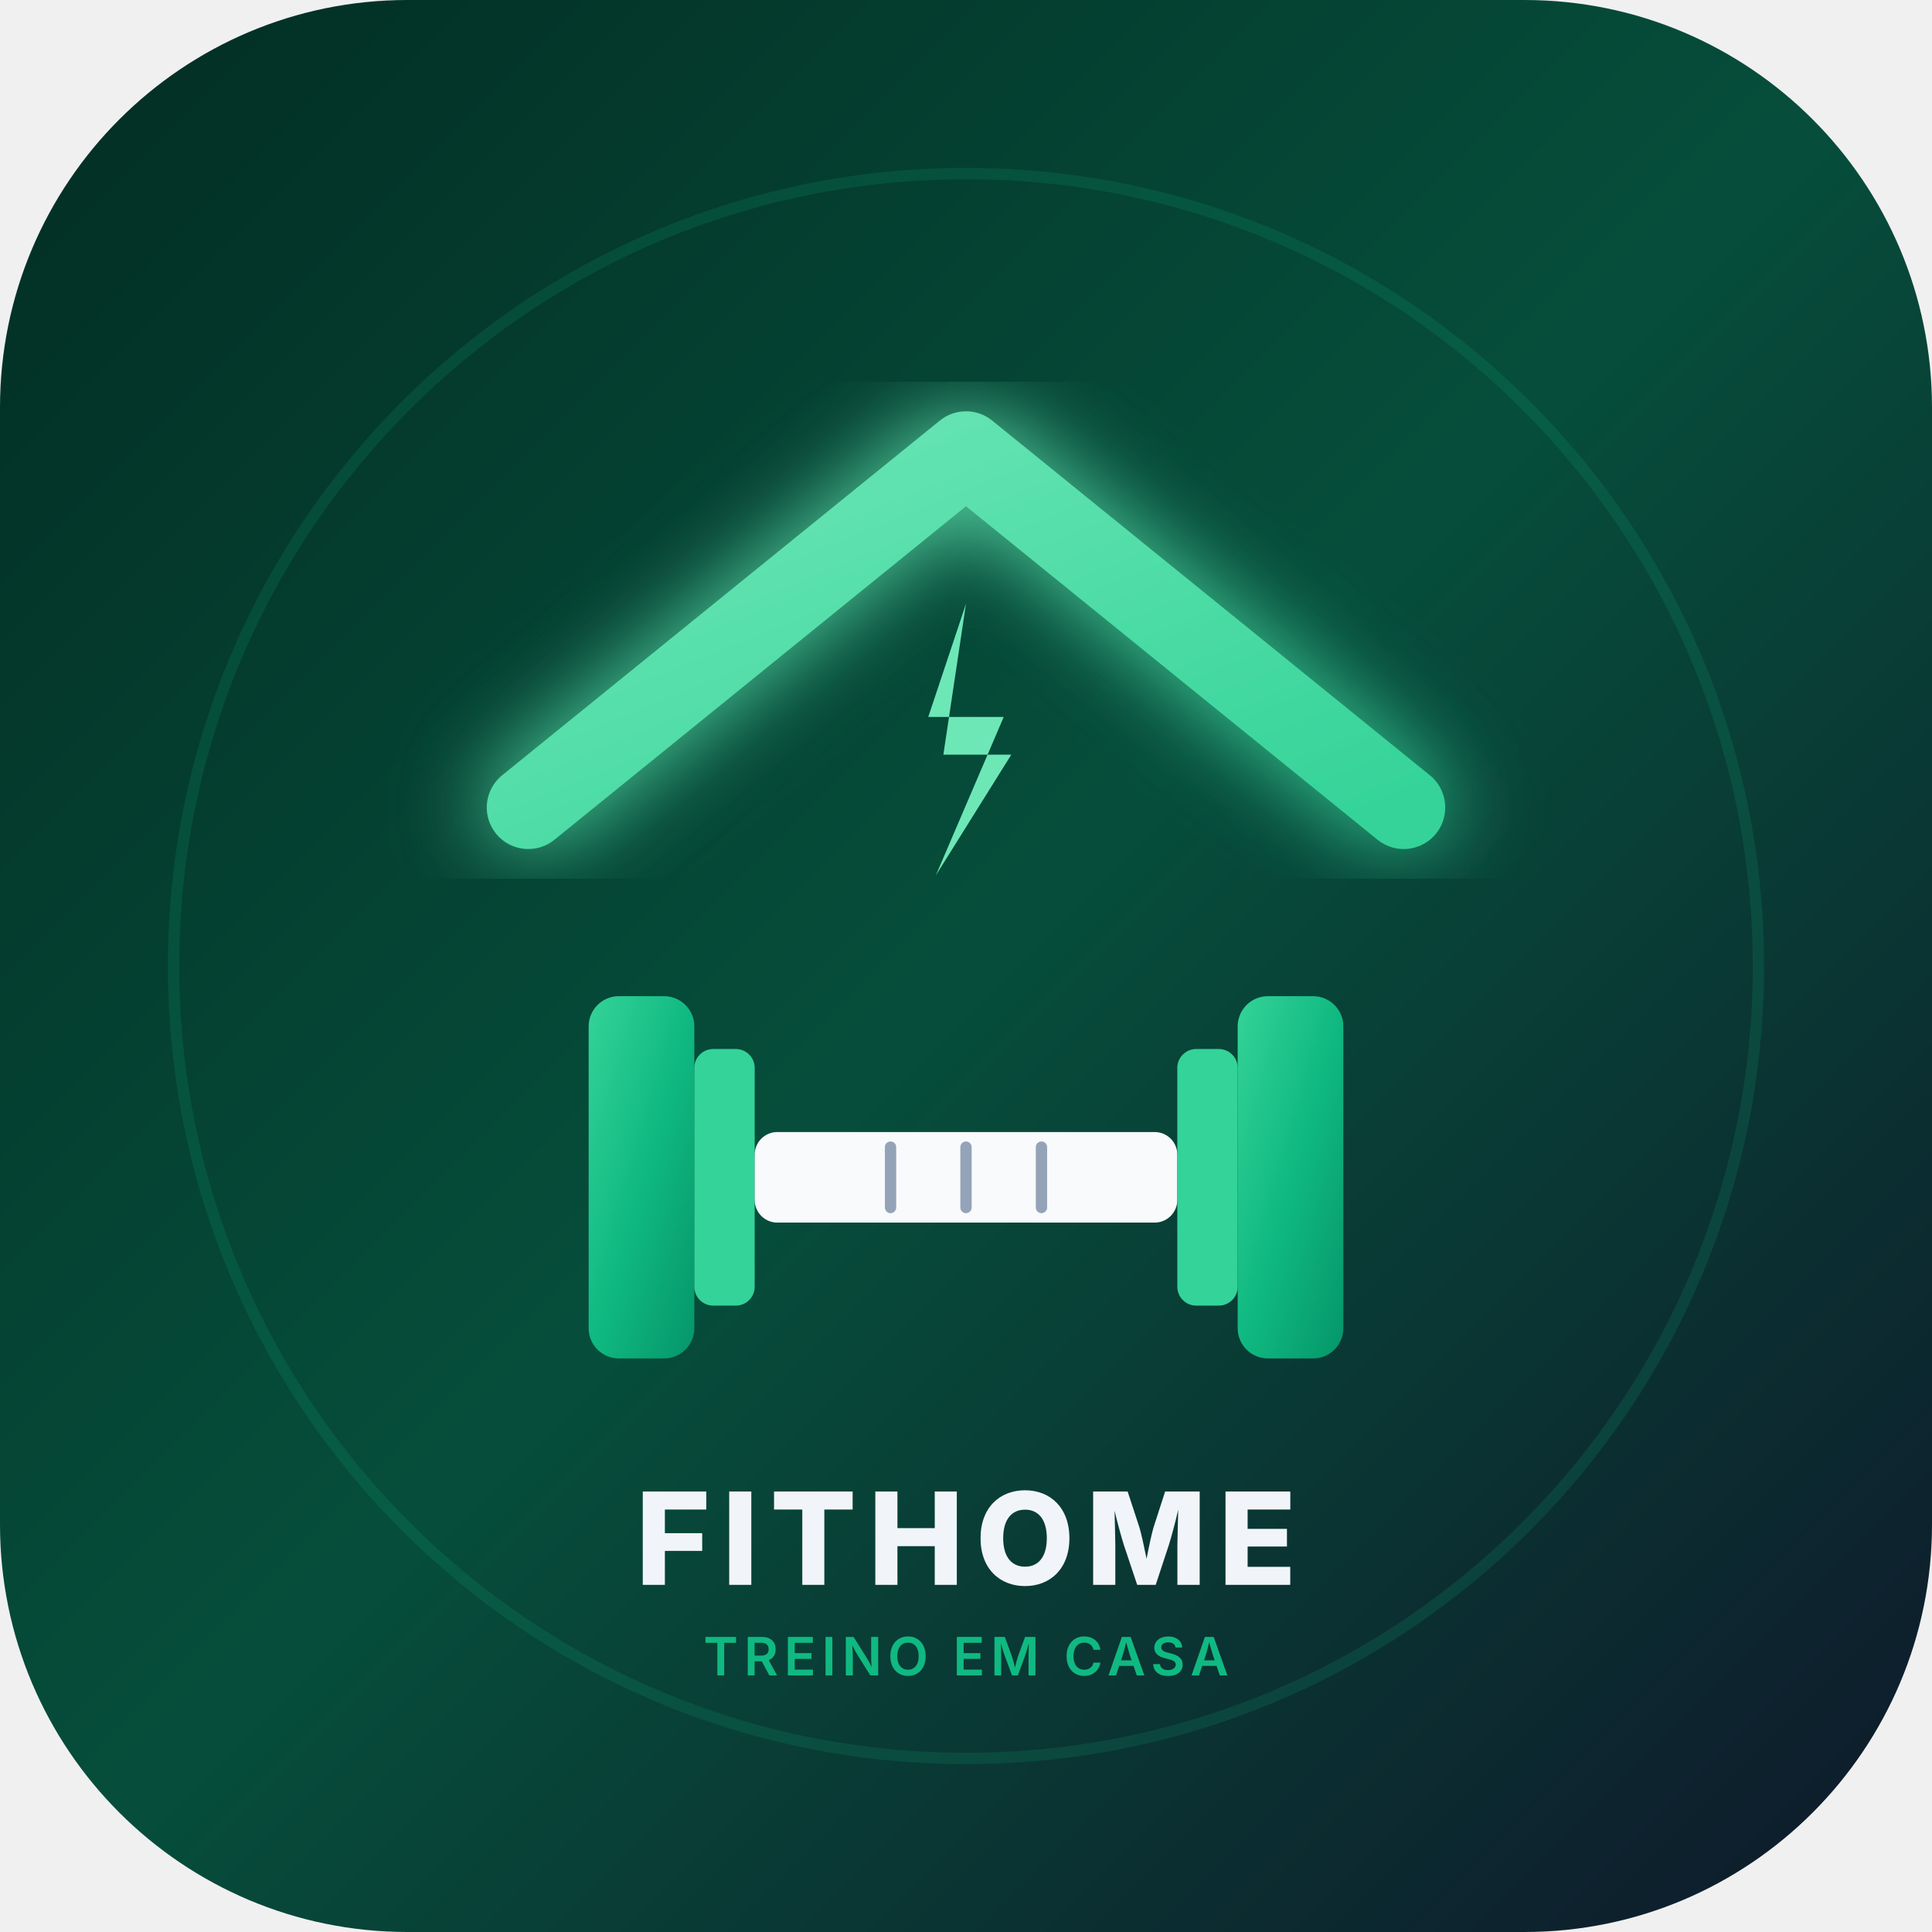
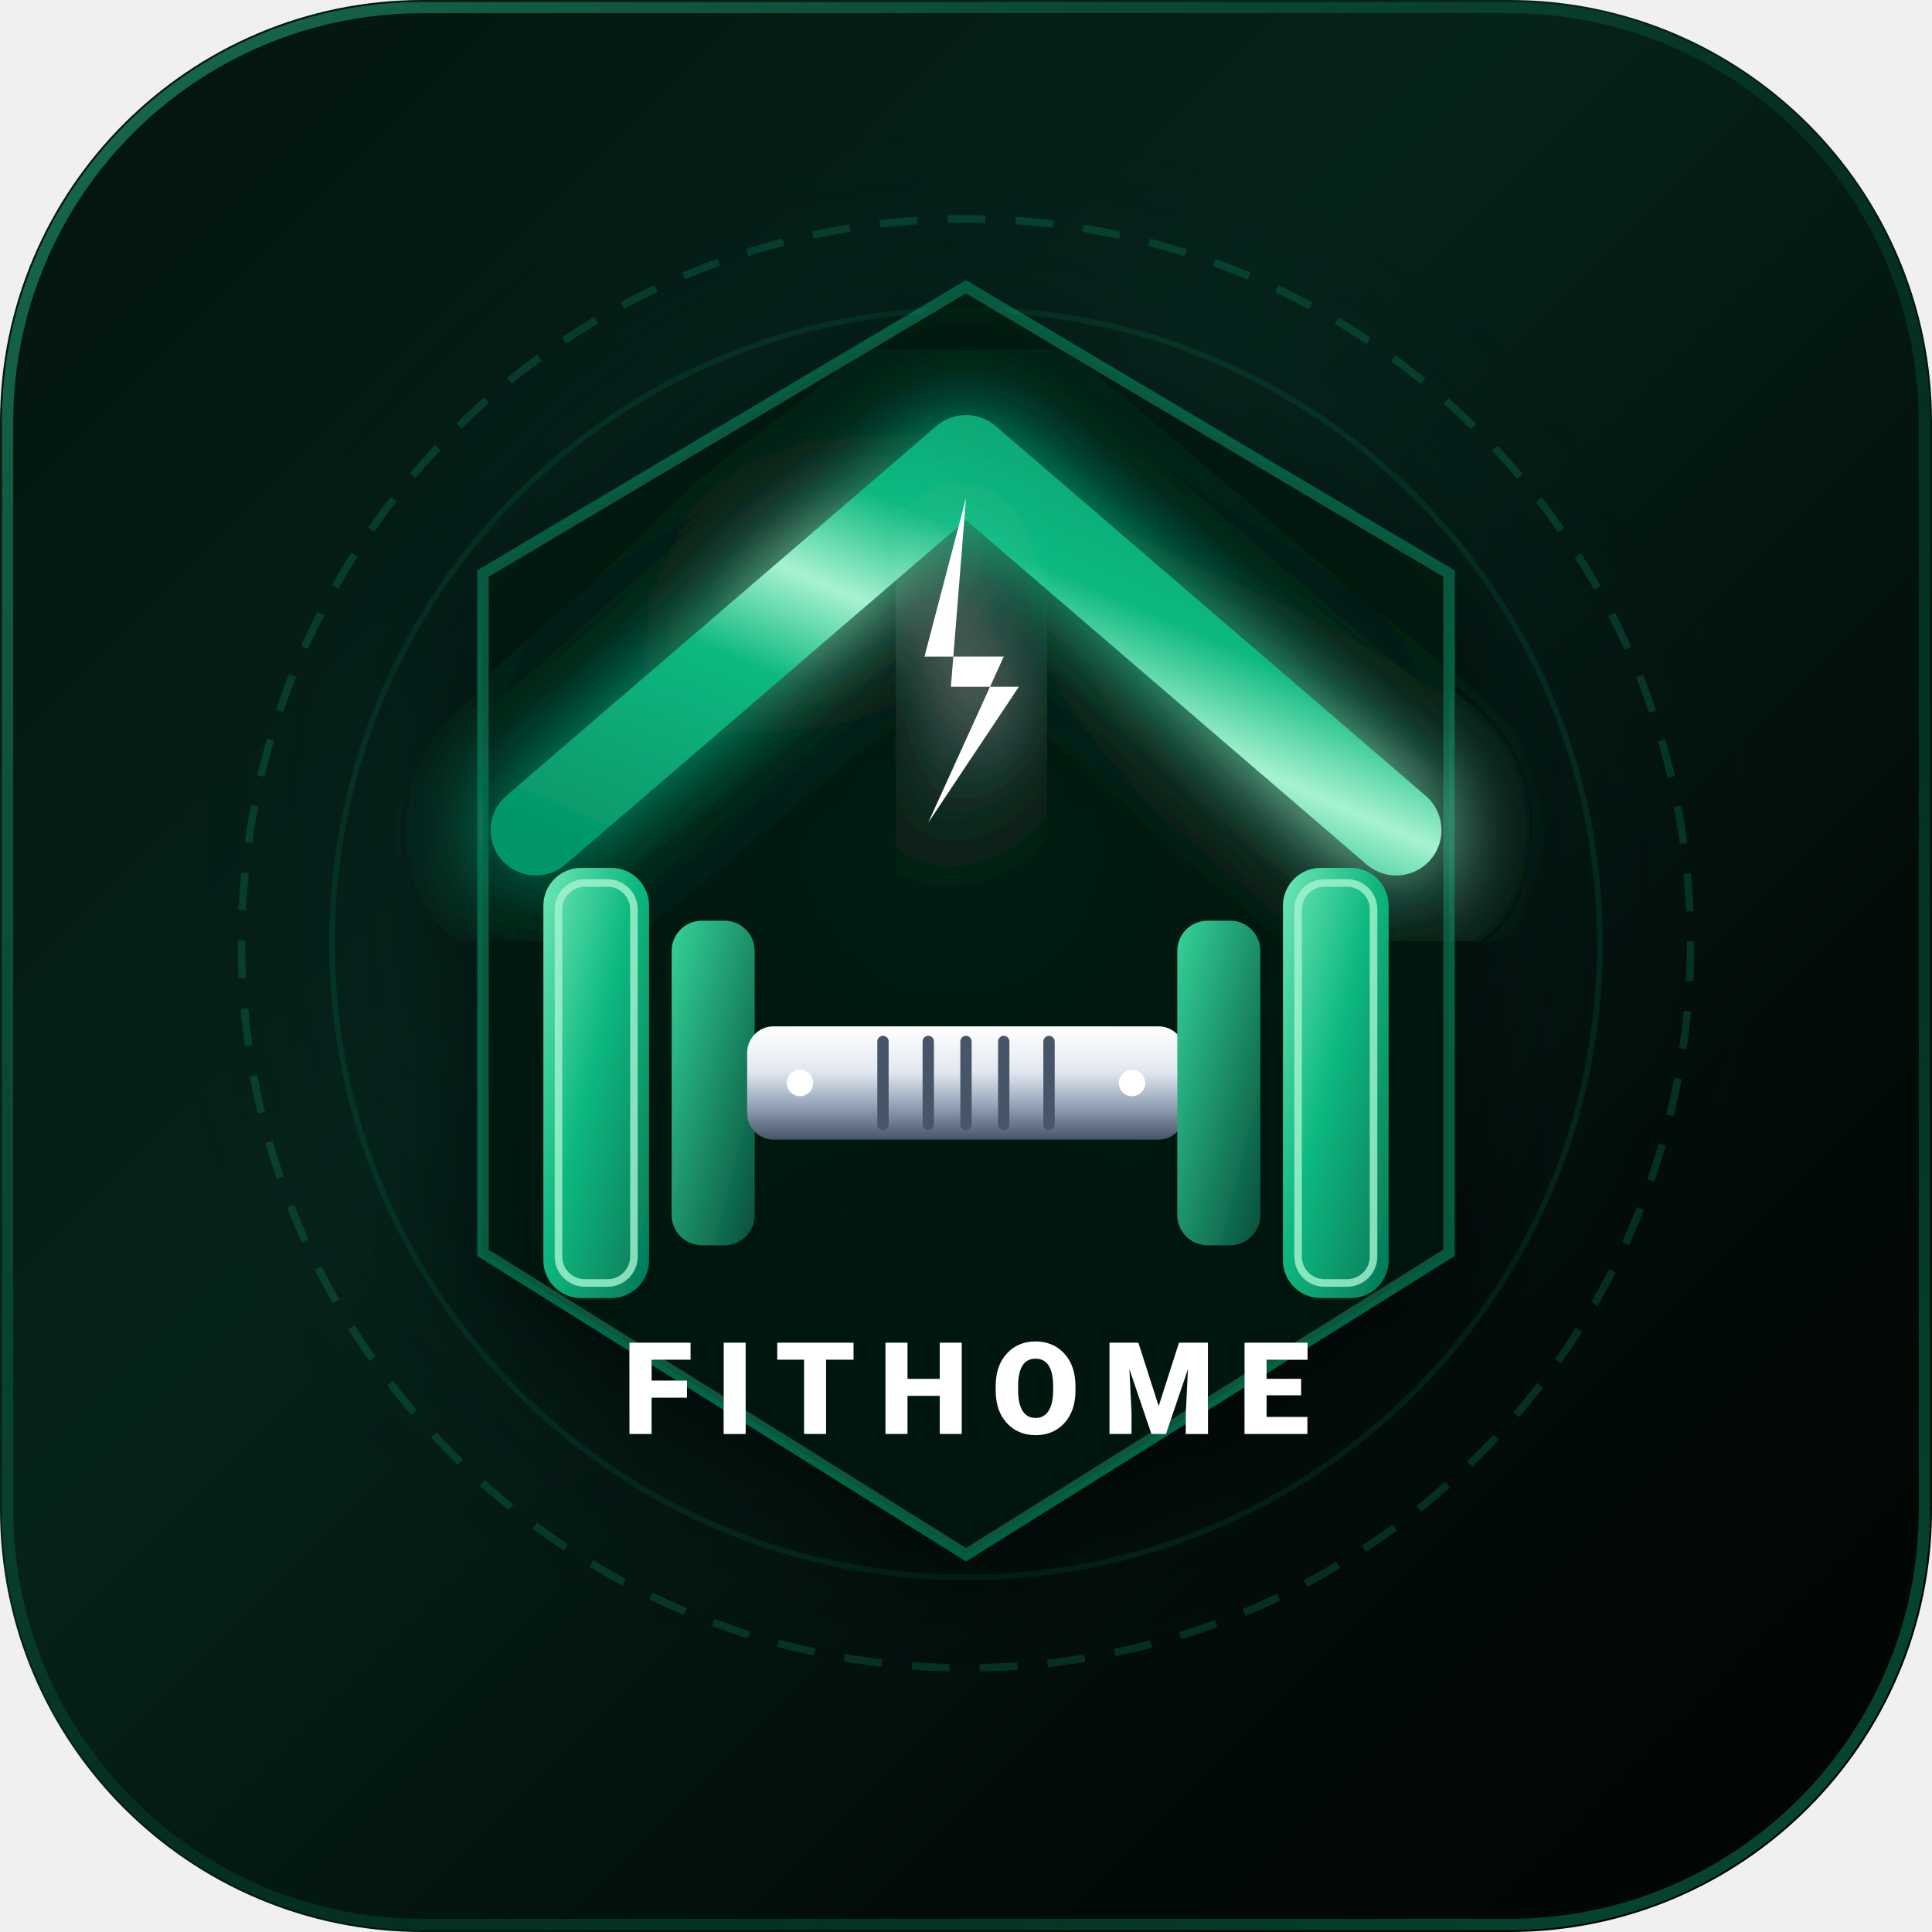
<svg xmlns="http://www.w3.org/2000/svg" viewBox="0 0 512 512" width="512" height="512">
  <defs>
+     <radialGradient id="ambientGlow" cx="50%" cy="46%" r="55%">
+       <stop offset="0%" stop-color="#10b981" stop-opacity="0.38" />
+       <stop offset="55%" stop-color="#042f2e" stop-opacity="0.18" />
+       <stop offset="100%" stop-color="#020617" stop-opacity="0" />
+     </radialGradient>
    <linearGradient id="bgGrad" x1="0%" y1="0%" x2="100%" y2="100%">
-       <stop offset="0%" stop-color="#022c22" />
-       <stop offset="50%" stop-color="#064e3b" />
-       <stop offset="100%" stop-color="#0f172a" />
+       <stop offset="0%" stop-color="#03130e" />
+       <stop offset="40%" stop-color="#06231a" />
+       <stop offset="75%" stop-color="#020b08" />
+       <stop offset="100%" stop-color="#010403" />
    </linearGradient>
-     <linearGradient id="primaryGrad" x1="0%" y1="0%" x2="100%" y2="100%">
-       <stop offset="0%" stop-color="#34d399" />
-       <stop offset="50%" stop-color="#10b981" />
+     <linearGradient id="borderGrad" x1="0%" y1="0%" x2="100%" y2="100%">
+       <stop offset="0%" stop-color="#34d399" stop-opacity="0.8" />
+       <stop offset="50%" stop-color="#059669" stop-opacity="0.25" />
+       <stop offset="100%" stop-color="#10b981" stop-opacity="0.65" />
+     </linearGradient>
+     <linearGradient id="neonGreen" x1="0%" y1="0%" x2="100%" y2="100%">
+       <stop offset="0%" stop-color="#6ee7b7" />
+       <stop offset="45%" stop-color="#10b981" />
+       <stop offset="100%" stop-color="#047857" />
+     </linearGradient>
+     <linearGradient id="roofGrad" x1="0%" y1="100%" x2="100%" y2="0%">
+       <stop offset="0%" stop-color="#059669" />
+       <stop offset="35%" stop-color="#10b981" />
+       <stop offset="50%" stop-color="#a7f3d0" />
+       <stop offset="65%" stop-color="#10b981" />
      <stop offset="100%" stop-color="#059669" />
    </linearGradient>
-     <linearGradient id="accentGrad" x1="0%" y1="0%" x2="100%" y2="100%">
-       <stop offset="0%" stop-color="#6ee7b7" />
-       <stop offset="100%" stop-color="#34d399" />
+     <linearGradient id="silverChrome" x1="0%" y1="0%" x2="0%" y2="100%">
+       <stop offset="0%" stop-color="#ffffff" />
+       <stop offset="40%" stop-color="#e2e8f0" />
+       <stop offset="70%" stop-color="#94a3b8" />
+       <stop offset="100%" stop-color="#475569" />
    </linearGradient>
-     <filter id="glow" x="-20%" y="-20%" width="140%" height="140%">
-       <feGaussianBlur stdDeviation="12" result="blur" />
-       <feComposite in="SourceGraphic" in2="blur" operator="over" />
+     <linearGradient id="plateInner" x1="0%" y1="0%" x2="100%" y2="100%">
+       <stop offset="0%" stop-color="#34d399" />
+       <stop offset="100%" stop-color="#064e3b" />
+     </linearGradient>
+     <filter id="neonBloom" x="-30%" y="-30%" width="160%" height="160%">
+       <feGaussianBlur stdDeviation="12" result="glow" />
+       <feMerge>
+         <feMergeNode in="glow" />
+         <feMergeNode in="SourceGraphic" />
+       </feMerge>
+     </filter>
+     <filter id="iconShadow" x="-20%" y="-20%" width="140%" height="140%">
+       <feDropShadow dx="0" dy="10" stdDeviation="16" flood-color="#000000" flood-opacity="0.8" />
    </filter>
  </defs>
-   <rect width="512" height="512" rx="108" fill="url(#bgGrad)" />
-   <circle cx="256" cy="256" r="210" fill="none" stroke="#10b981" stroke-width="3" stroke-opacity="0.15" />
-   <g transform="translate(0, -6)">
-     <path d="M140 220 L256 126 L372 220" fill="none" stroke="url(#accentGrad)" stroke-width="22" stroke-linecap="round" stroke-linejoin="round" filter="url(#glow)" />
-     <rect x="156" y="270" width="28" height="96" rx="8" fill="url(#primaryGrad)" />
-     <rect x="184" y="284" width="16" height="68" rx="5" fill="#34d399" />
-     <rect x="200" y="306" width="112" height="24" rx="6" fill="#f8fafc" />
-     <line x1="236" y1="310" x2="236" y2="326" stroke="#94a3b8" stroke-width="3" stroke-linecap="round" />
-     <line x1="256" y1="310" x2="256" y2="326" stroke="#94a3b8" stroke-width="3" stroke-linecap="round" />
-     <line x1="276" y1="310" x2="276" y2="326" stroke="#94a3b8" stroke-width="3" stroke-linecap="round" />
-     <rect x="312" y="284" width="16" height="68" rx="5" fill="#34d399" />
-     <rect x="328" y="270" width="28" height="96" rx="8" fill="url(#primaryGrad)" />
-     <path d="M256 166 L246 196 L266 196 L248 238 L268 206 L250 206 Z" fill="#6ee7b7" />
+   <rect width="512" height="512" rx="112" fill="url(#bgGrad)" />
+   <rect x="2" y="2" width="508" height="508" rx="110" fill="none" stroke="url(#borderGrad)" stroke-width="3" stroke-opacity="0.6" />
+   <circle cx="256" cy="245" r="210" fill="url(#ambientGlow)" />
+   <circle cx="256" cy="250" r="192" fill="none" stroke="#10b981" stroke-width="2" stroke-opacity="0.2" stroke-dasharray="10 8" />
+   <circle cx="256" cy="250" r="168" fill="none" stroke="#10b981" stroke-width="1.5" stroke-opacity="0.12" />
+   <g filter="url(#iconShadow)">
+     <polygon points="256,76 384,152 384,332 256,412 128,332 128,152" fill="#041f17" fill-opacity="0.75" stroke="#10b981" stroke-width="3" stroke-opacity="0.35" />
+     <path d="M142 220 L256 122 L370 220" fill="none" stroke="url(#roofGrad)" stroke-width="24" stroke-linecap="round" stroke-linejoin="round" filter="url(#neonBloom)" />
+     <polygon points="256,132 245,174 266,174 246,218 270,182 252,182" fill="#ffffff" filter="url(#neonBloom)" />
+     <g transform="translate(0, 16)">
+       <rect x="144" y="214" width="28" height="114" rx="10" fill="url(#neonGreen)" />
+       <rect x="148" y="218" width="20" height="106" rx="7" fill="none" stroke="#a7f3d0" stroke-width="2" stroke-opacity="0.8" />
+       <rect x="178" y="228" width="22" height="86" rx="8" fill="url(#plateInner)" />
+       <rect x="198" y="256" width="116" height="30" rx="7" fill="url(#silverChrome)" />
+       <line x1="234" y1="260" x2="234" y2="282" stroke="#475569" stroke-width="3" stroke-linecap="round" />
+       <line x1="246" y1="260" x2="246" y2="282" stroke="#475569" stroke-width="3" stroke-linecap="round" />
+       <line x1="256" y1="260" x2="256" y2="282" stroke="#475569" stroke-width="3" stroke-linecap="round" />
+       <line x1="266" y1="260" x2="266" y2="282" stroke="#475569" stroke-width="3" stroke-linecap="round" />
+       <line x1="278" y1="260" x2="278" y2="282" stroke="#475569" stroke-width="3" stroke-linecap="round" />
+       <rect x="312" y="228" width="22" height="86" rx="8" fill="url(#plateInner)" />
+       <rect x="340" y="214" width="28" height="114" rx="10" fill="url(#neonGreen)" />
+       <rect x="344" y="218" width="20" height="106" rx="7" fill="none" stroke="#a7f3d0" stroke-width="2" stroke-opacity="0.8" />
+       <circle cx="212" cy="271" r="3.5" fill="#ffffff" />
+       <circle cx="300" cy="271" r="3.5" fill="#ffffff" />
+     </g>
+     <text x="256" y="380" font-family="system-ui, -apple-system, BlinkMacSystemFont, 'Segoe UI', Roboto, sans-serif" font-size="34" font-weight="900" fill="#ffffff" text-anchor="middle" letter-spacing="6">FITHOME</text>
  </g>
-   <text x="256" y="420" font-family="system-ui, -apple-system, sans-serif" font-size="34" font-weight="800" fill="#f1f5f9" text-anchor="middle" letter-spacing="3">FITHOME</text>
-   <text x="256" y="444" font-family="system-ui, -apple-system, sans-serif" font-size="14" font-weight="600" fill="#10b981" text-anchor="middle" letter-spacing="1.5">TREINO EM CASA</text>
</svg>
